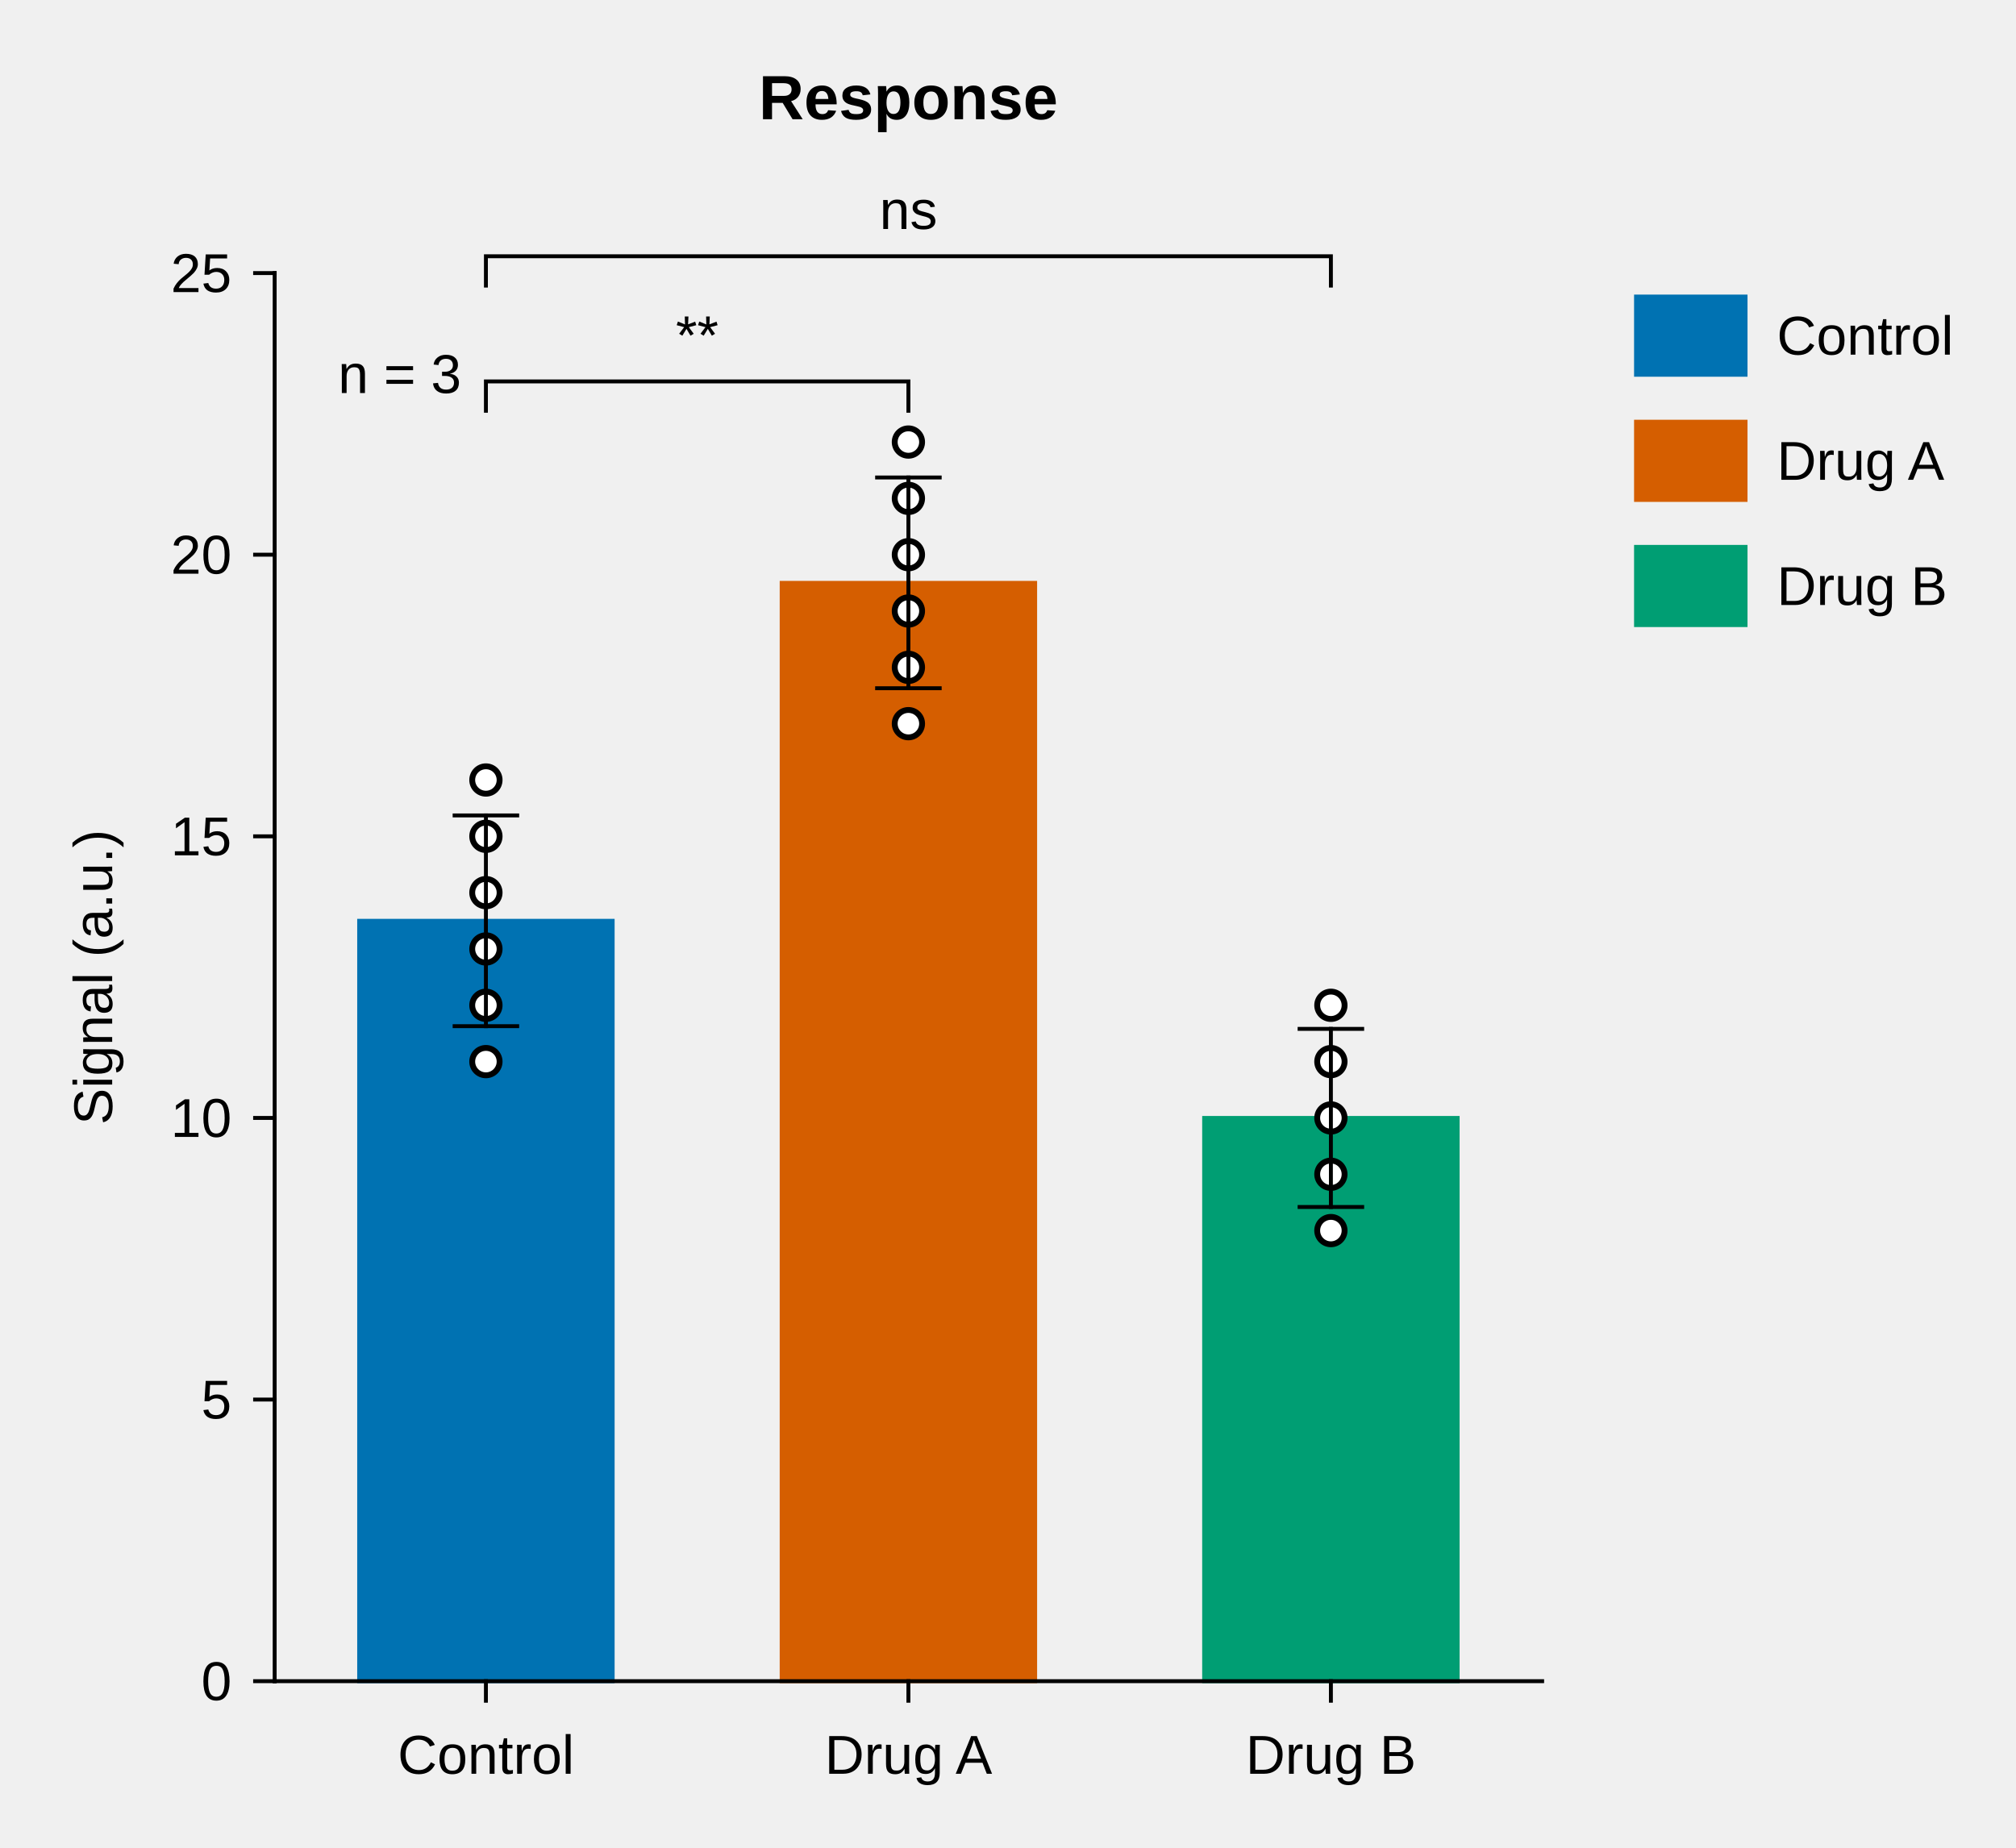
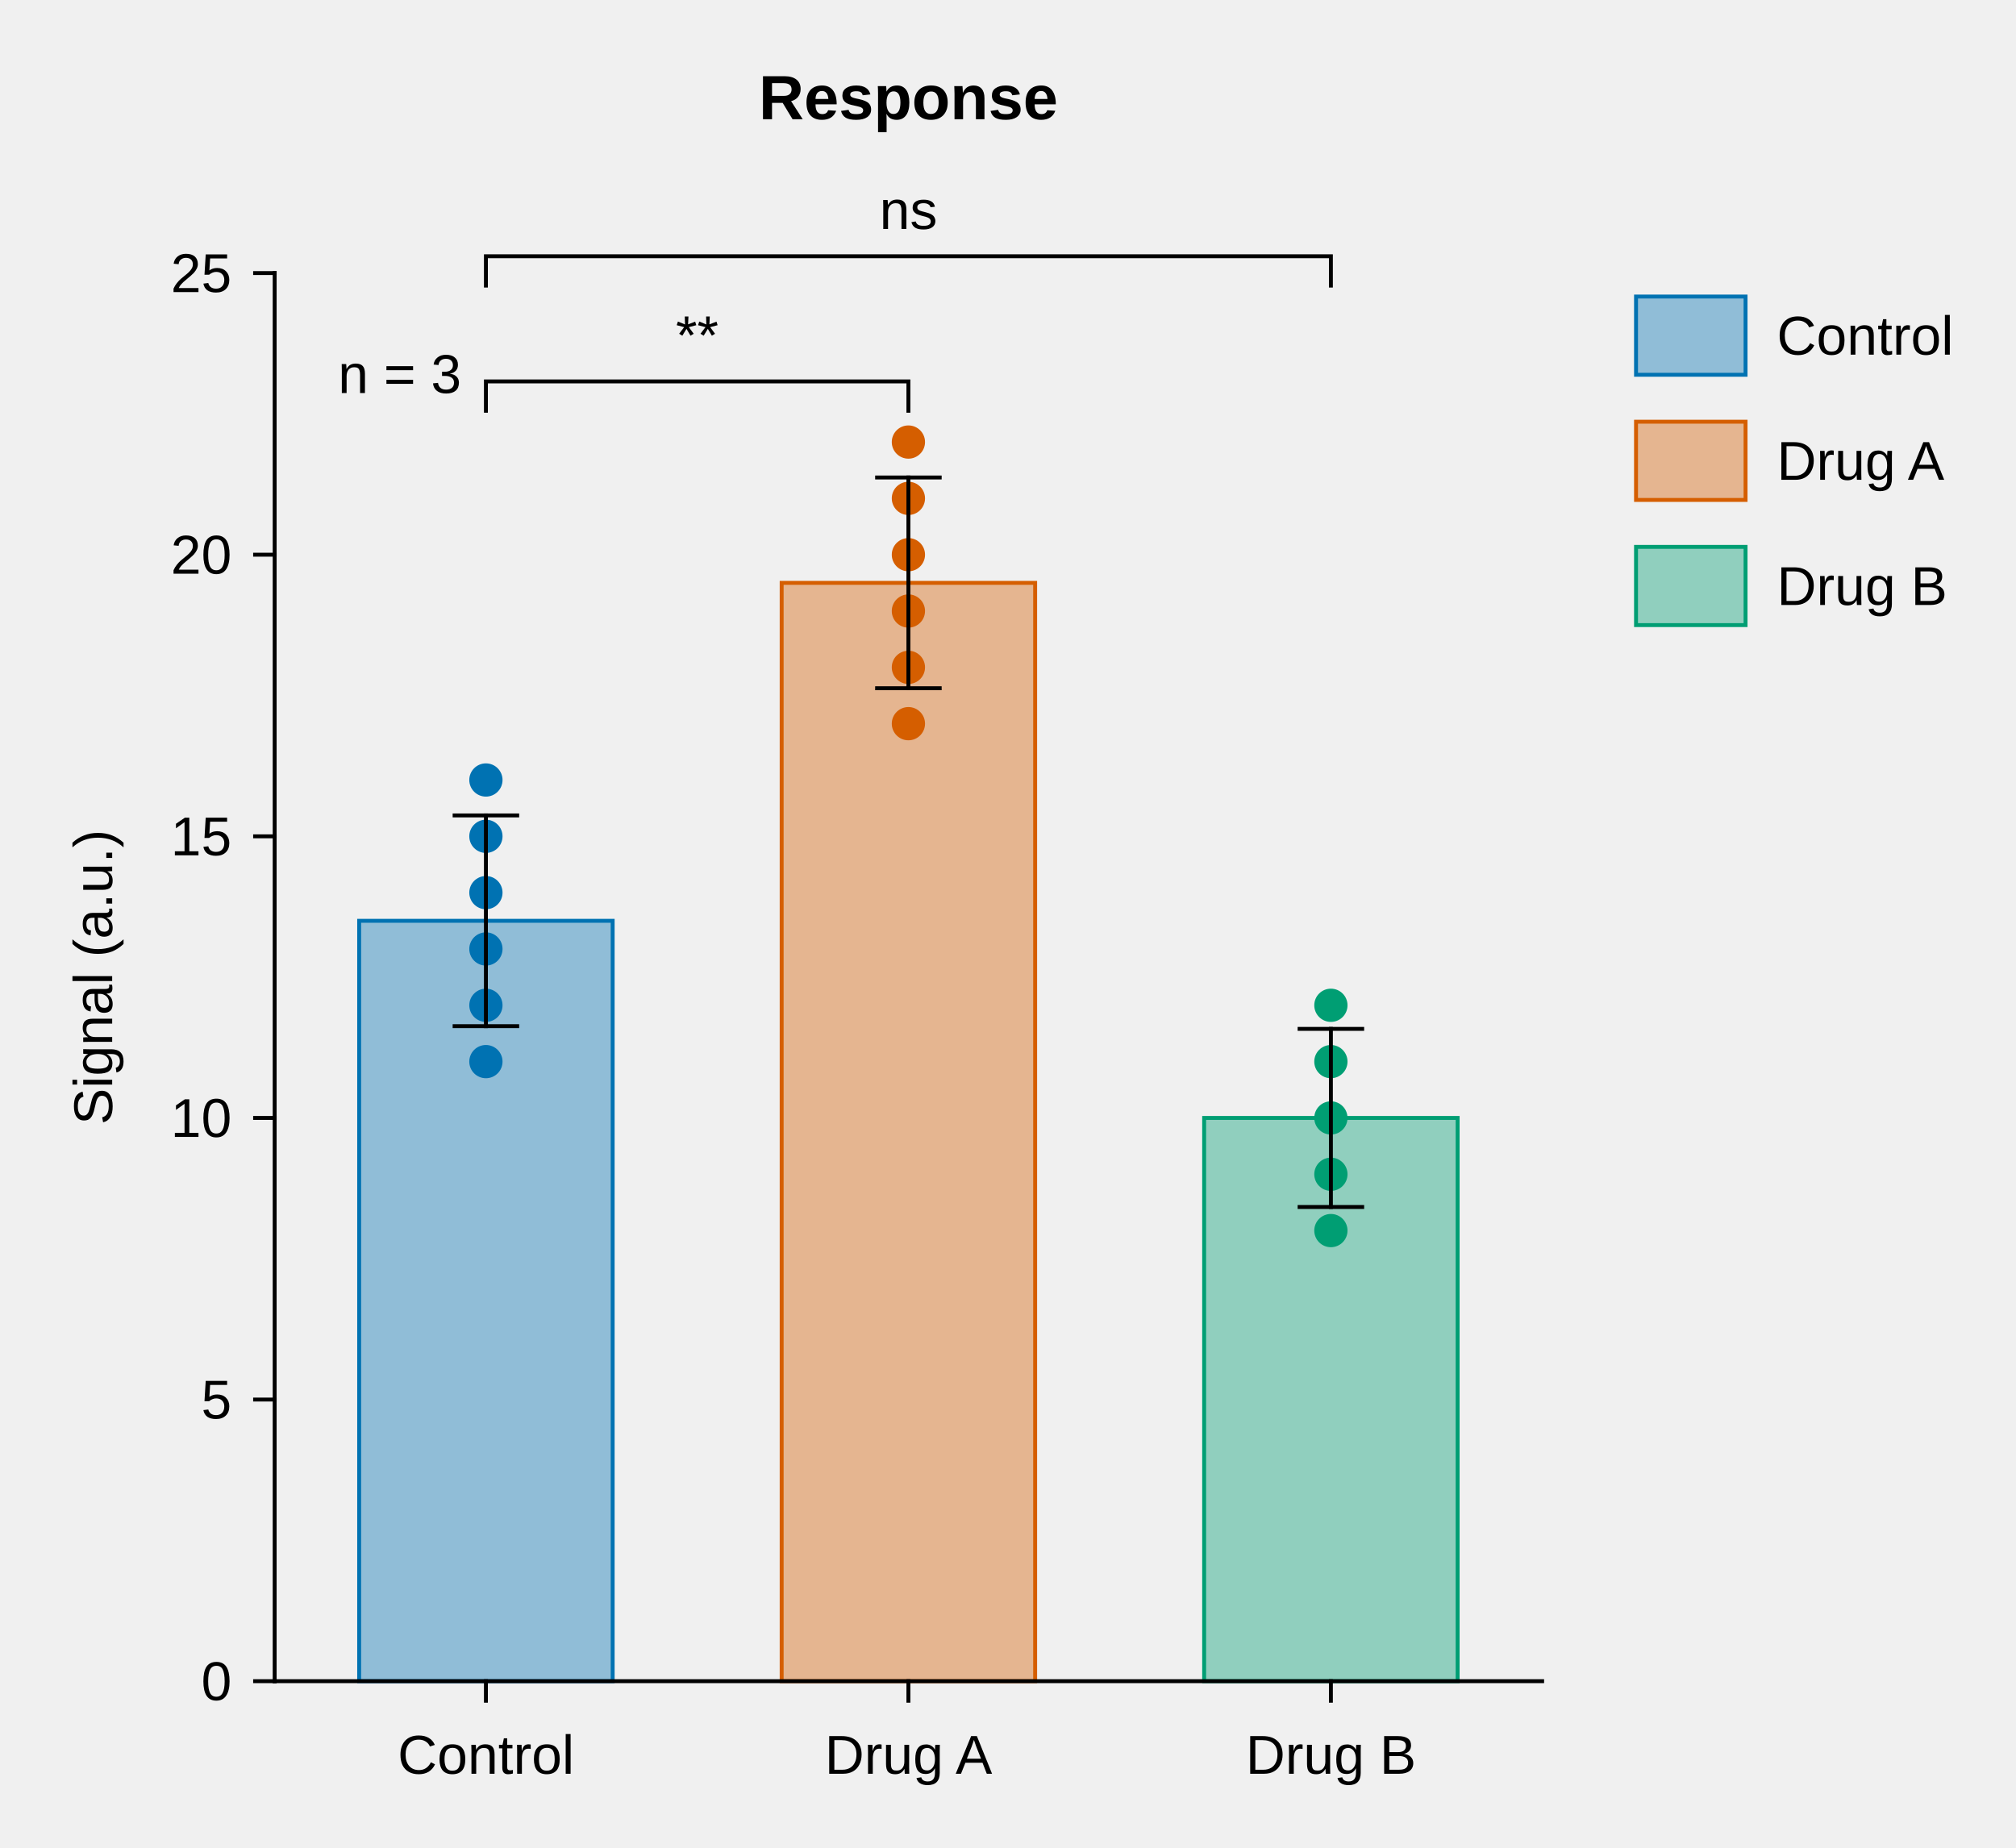
<svg xmlns="http://www.w3.org/2000/svg" width="257.672pt" height="236.228pt" viewBox="0 0 257.672 236.228">
  <g data-id="graph">
    <g data-id="title">
      <text fill="#000000" xml:space="preserve">
        <tspan x="96.989" y="15.242" font-family="'PS Liberation Sans', 'Liberation Sans', Arial, Helvetica, sans-serif" font-size="8" font-weight="bold">Response</tspan>
      </text>
    </g>
    <g data-id="series">
      <g data-id="layer/bars">
        <g data-id="series/a/bar">
-           <rect x="45.906" y="117.708" width="32.4" height="97.2" fill="#0072b2" stroke="#0072b2" stroke-width="0.5" />
+           <rect x="45.906" y="117.708" width="32.4" height="97.2" fill="#0072b2" fill-opacity="0.4" stroke="#0072b2" stroke-width="0.5" />
        </g>
        <g data-id="series/b/bar">
-           <rect x="99.906" y="74.508" width="32.4" height="140.4" fill="#d55e00" stroke="#d55e00" stroke-width="0.5" />
+           <rect x="99.906" y="74.508" width="32.4" height="140.4" fill="#d55e00" fill-opacity="0.4" stroke="#d55e00" stroke-width="0.5" />
        </g>
        <g data-id="series/c/bar">
-           <rect x="153.906" y="142.908" width="32.4" height="72" fill="#009e73" stroke="#009e73" stroke-width="0.5" />
+           <rect x="153.906" y="142.908" width="32.4" height="72" fill="#009e73" fill-opacity="0.4" stroke="#009e73" stroke-width="0.5" />
        </g>
      </g>
      <g data-id="layer/points">
        <g data-id="series/a/point/0">
-           <path d="M60.356,128.508a1.75,1.75 0 1,0 3.5,0a1.75,1.75 0 1,0 -3.5,0Z" fill="#ffffff" stroke="#000000" stroke-width="0.75" />
+           <path d="M60.356,128.508a1.75,1.75 0 1,0 3.5,0a1.75,1.75 0 1,0 -3.5,0Z" fill="#0072b2" stroke="#0072b2" stroke-width="0.75" />
        </g>
        <g data-id="series/a/point/1">
-           <path d="M60.356,106.908a1.75,1.75 0 1,0 3.5,0a1.75,1.75 0 1,0 -3.5,0Z" fill="#ffffff" stroke="#000000" stroke-width="0.75" />
+           <path d="M60.356,106.908a1.75,1.75 0 1,0 3.5,0a1.75,1.75 0 1,0 -3.5,0Z" fill="#0072b2" stroke="#0072b2" stroke-width="0.75" />
        </g>
        <g data-id="series/a/point/2">
-           <path d="M60.356,135.708a1.75,1.75 0 1,0 3.5,0a1.75,1.75 0 1,0 -3.5,0Z" fill="#ffffff" stroke="#000000" stroke-width="0.75" />
+           <path d="M60.356,135.708a1.75,1.75 0 1,0 3.5,0a1.75,1.75 0 1,0 -3.5,0Z" fill="#0072b2" stroke="#0072b2" stroke-width="0.75" />
        </g>
        <g data-id="series/a/point/3">
-           <path d="M60.356,114.108a1.75,1.75 0 1,0 3.5,0a1.75,1.75 0 1,0 -3.5,0Z" fill="#ffffff" stroke="#000000" stroke-width="0.75" />
+           <path d="M60.356,114.108a1.75,1.75 0 1,0 3.5,0a1.75,1.75 0 1,0 -3.5,0Z" fill="#0072b2" stroke="#0072b2" stroke-width="0.75" />
        </g>
        <g data-id="series/a/point/4">
-           <path d="M60.356,121.308a1.75,1.75 0 1,0 3.5,0a1.75,1.75 0 1,0 -3.5,0Z" fill="#ffffff" stroke="#000000" stroke-width="0.75" />
+           <path d="M60.356,121.308a1.75,1.75 0 1,0 3.5,0a1.75,1.75 0 1,0 -3.5,0Z" fill="#0072b2" stroke="#0072b2" stroke-width="0.75" />
        </g>
        <g data-id="series/a/point/5">
-           <path d="M60.356,99.708a1.75,1.75 0 1,0 3.5,0a1.75,1.75 0 1,0 -3.5,0Z" fill="#ffffff" stroke="#000000" stroke-width="0.75" />
+           <path d="M60.356,99.708a1.75,1.75 0 1,0 3.5,0a1.75,1.75 0 1,0 -3.5,0Z" fill="#0072b2" stroke="#0072b2" stroke-width="0.75" />
        </g>
        <g data-id="series/b/point/0">
-           <path d="M114.356,85.308a1.75,1.75 0 1,0 3.5,0a1.75,1.75 0 1,0 -3.5,0Z" fill="#ffffff" stroke="#000000" stroke-width="0.75" />
+           <path d="M114.356,85.308a1.75,1.75 0 1,0 3.5,0a1.75,1.75 0 1,0 -3.5,0Z" fill="#d55e00" stroke="#d55e00" stroke-width="0.75" />
        </g>
        <g data-id="series/b/point/1">
-           <path d="M114.356,63.708a1.75,1.75 0 1,0 3.5,0a1.75,1.75 0 1,0 -3.5,0Z" fill="#ffffff" stroke="#000000" stroke-width="0.75" />
+           <path d="M114.356,63.708a1.75,1.75 0 1,0 3.5,0a1.75,1.75 0 1,0 -3.5,0Z" fill="#d55e00" stroke="#d55e00" stroke-width="0.75" />
        </g>
        <g data-id="series/b/point/2">
-           <path d="M114.356,92.508a1.75,1.75 0 1,0 3.5,0a1.75,1.75 0 1,0 -3.5,0Z" fill="#ffffff" stroke="#000000" stroke-width="0.75" />
+           <path d="M114.356,92.508a1.75,1.75 0 1,0 3.5,0a1.75,1.75 0 1,0 -3.5,0Z" fill="#d55e00" stroke="#d55e00" stroke-width="0.75" />
        </g>
        <g data-id="series/b/point/3">
-           <path d="M114.356,56.508a1.75,1.75 0 1,0 3.5,0a1.75,1.75 0 1,0 -3.5,0Z" fill="#ffffff" stroke="#000000" stroke-width="0.75" />
+           <path d="M114.356,56.508a1.75,1.75 0 1,0 3.5,0a1.75,1.75 0 1,0 -3.5,0Z" fill="#d55e00" stroke="#d55e00" stroke-width="0.75" />
        </g>
        <g data-id="series/b/point/4">
-           <path d="M114.356,70.908a1.75,1.75 0 1,0 3.5,0a1.75,1.75 0 1,0 -3.5,0Z" fill="#ffffff" stroke="#000000" stroke-width="0.75" />
+           <path d="M114.356,70.908a1.75,1.75 0 1,0 3.5,0a1.75,1.75 0 1,0 -3.5,0Z" fill="#d55e00" stroke="#d55e00" stroke-width="0.75" />
        </g>
        <g data-id="series/b/point/5">
-           <path d="M114.356,78.108a1.75,1.75 0 1,0 3.5,0a1.75,1.75 0 1,0 -3.5,0Z" fill="#ffffff" stroke="#000000" stroke-width="0.75" />
+           <path d="M114.356,78.108a1.75,1.75 0 1,0 3.5,0a1.75,1.75 0 1,0 -3.5,0Z" fill="#d55e00" stroke="#d55e00" stroke-width="0.75" />
        </g>
        <g data-id="series/c/point/0">
-           <path d="M168.356,150.108a1.75,1.75 0 1,0 3.5,0a1.75,1.75 0 1,0 -3.5,0Z" fill="#ffffff" stroke="#000000" stroke-width="0.75" />
+           <path d="M168.356,150.108a1.75,1.75 0 1,0 3.5,0a1.75,1.75 0 1,0 -3.5,0Z" fill="#009e73" stroke="#009e73" stroke-width="0.75" />
        </g>
        <g data-id="series/c/point/1">
-           <path d="M168.356,135.708a1.75,1.75 0 1,0 3.5,0a1.75,1.75 0 1,0 -3.5,0Z" fill="#ffffff" stroke="#000000" stroke-width="0.75" />
+           <path d="M168.356,135.708a1.75,1.75 0 1,0 3.5,0a1.75,1.75 0 1,0 -3.5,0Z" fill="#009e73" stroke="#009e73" stroke-width="0.75" />
        </g>
        <g data-id="series/c/point/2">
-           <path d="M168.356,142.908a1.75,1.75 0 1,0 3.5,0a1.75,1.75 0 1,0 -3.5,0Z" fill="#ffffff" stroke="#000000" stroke-width="0.75" />
+           <path d="M168.356,142.908a1.75,1.75 0 1,0 3.5,0a1.75,1.75 0 1,0 -3.5,0Z" fill="#009e73" stroke="#009e73" stroke-width="0.75" />
        </g>
        <g data-id="series/c/point/3">
-           <path d="M168.356,157.308a1.75,1.75 0 1,0 3.5,0a1.75,1.75 0 1,0 -3.5,0Z" fill="#ffffff" stroke="#000000" stroke-width="0.75" />
+           <path d="M168.356,157.308a1.75,1.75 0 1,0 3.5,0a1.75,1.75 0 1,0 -3.5,0Z" fill="#009e73" stroke="#009e73" stroke-width="0.75" />
        </g>
        <g data-id="series/c/point/4">
-           <path d="M168.356,128.508a1.75,1.75 0 1,0 3.5,0a1.75,1.75 0 1,0 -3.5,0Z" fill="#ffffff" stroke="#000000" stroke-width="0.75" />
+           <path d="M168.356,128.508a1.75,1.75 0 1,0 3.5,0a1.75,1.75 0 1,0 -3.5,0Z" fill="#009e73" stroke="#009e73" stroke-width="0.75" />
        </g>
      </g>
      <g data-id="layer/error">
        <g data-id="series/a/error">
          <g data-id="series/a/error/0">
            <line x1="62.106" y1="104.238" x2="62.106" y2="131.178" stroke="#000000" stroke-width="0.5" stroke-linecap="square" />
          </g>
          <g data-id="series/a/error/1">
            <line x1="58.106" y1="104.238" x2="66.106" y2="104.238" stroke="#000000" stroke-width="0.5" stroke-linecap="square" />
          </g>
          <g data-id="series/a/error/2">
            <line x1="58.106" y1="131.178" x2="66.106" y2="131.178" stroke="#000000" stroke-width="0.5" stroke-linecap="square" />
          </g>
        </g>
        <g data-id="series/b/error">
          <g data-id="series/b/error/0">
            <line x1="116.106" y1="61.038" x2="116.106" y2="87.978" stroke="#000000" stroke-width="0.5" stroke-linecap="square" />
          </g>
          <g data-id="series/b/error/1">
            <line x1="112.106" y1="61.038" x2="120.106" y2="61.038" stroke="#000000" stroke-width="0.5" stroke-linecap="square" />
          </g>
          <g data-id="series/b/error/2">
            <line x1="112.106" y1="87.978" x2="120.106" y2="87.978" stroke="#000000" stroke-width="0.5" stroke-linecap="square" />
          </g>
        </g>
        <g data-id="series/c/error">
          <g data-id="series/c/error/0">
            <line x1="170.106" y1="131.524" x2="170.106" y2="154.292" stroke="#000000" stroke-width="0.5" stroke-linecap="square" />
          </g>
          <g data-id="series/c/error/1">
            <line x1="166.106" y1="131.524" x2="174.106" y2="131.524" stroke="#000000" stroke-width="0.5" stroke-linecap="square" />
          </g>
          <g data-id="series/c/error/2">
            <line x1="166.106" y1="154.292" x2="174.106" y2="154.292" stroke="#000000" stroke-width="0.5" stroke-linecap="square" />
          </g>
        </g>
      </g>
    </g>
    <g data-id="axis/y">
      <g data-id="axis/y/line">
        <line x1="35.106" y1="214.908" x2="35.106" y2="34.908" stroke="#000000" stroke-width="0.5" stroke-linecap="square" />
      </g>
      <g data-id="axis/y/tick/0">
        <line x1="35.106" y1="214.908" x2="32.606" y2="214.908" stroke="#000000" stroke-width="0.5" stroke-linecap="square" />
      </g>
      <g data-id="axis/y/tickLabel/0">
        <text fill="#000000" xml:space="preserve">
          <tspan x="25.713" y="217.335" font-family="'PS Liberation Sans', 'Liberation Sans', Arial, Helvetica, sans-serif" font-size="7">0</tspan>
        </text>
      </g>
      <g data-id="axis/y/tick/1">
        <line x1="35.106" y1="178.908" x2="32.606" y2="178.908" stroke="#000000" stroke-width="0.5" stroke-linecap="square" />
      </g>
      <g data-id="axis/y/tickLabel/1">
        <text fill="#000000" xml:space="preserve">
          <tspan x="25.713" y="181.335" font-family="'PS Liberation Sans', 'Liberation Sans', Arial, Helvetica, sans-serif" font-size="7">5</tspan>
        </text>
      </g>
      <g data-id="axis/y/tick/2">
        <line x1="35.106" y1="142.908" x2="32.606" y2="142.908" stroke="#000000" stroke-width="0.5" stroke-linecap="square" />
      </g>
      <g data-id="axis/y/tickLabel/2">
        <text fill="#000000" xml:space="preserve">
          <tspan x="21.82" y="145.335" font-family="'PS Liberation Sans', 'Liberation Sans', Arial, Helvetica, sans-serif" font-size="7">10</tspan>
        </text>
      </g>
      <g data-id="axis/y/tick/3">
        <line x1="35.106" y1="106.908" x2="32.606" y2="106.908" stroke="#000000" stroke-width="0.5" stroke-linecap="square" />
      </g>
      <g data-id="axis/y/tickLabel/3">
        <text fill="#000000" xml:space="preserve">
          <tspan x="21.82" y="109.335" font-family="'PS Liberation Sans', 'Liberation Sans', Arial, Helvetica, sans-serif" font-size="7">15</tspan>
        </text>
      </g>
      <g data-id="axis/y/tick/4">
        <line x1="35.106" y1="70.908" x2="32.606" y2="70.908" stroke="#000000" stroke-width="0.5" stroke-linecap="square" />
      </g>
      <g data-id="axis/y/tickLabel/4">
        <text fill="#000000" xml:space="preserve">
          <tspan x="21.82" y="73.335" font-family="'PS Liberation Sans', 'Liberation Sans', Arial, Helvetica, sans-serif" font-size="7">20</tspan>
        </text>
      </g>
      <g data-id="axis/y/tick/5">
        <line x1="35.106" y1="34.908" x2="32.606" y2="34.908" stroke="#000000" stroke-width="0.5" stroke-linecap="square" />
      </g>
      <g data-id="axis/y/tickLabel/5">
        <text fill="#000000" xml:space="preserve">
          <tspan x="21.82" y="37.335" font-family="'PS Liberation Sans', 'Liberation Sans', Arial, Helvetica, sans-serif" font-size="7">25</tspan>
        </text>
      </g>
      <g data-id="axis/y/title">
        <text fill="#000000" transform="rotate(-90 11.91 124.908)" xml:space="preserve">
          <tspan x="-6.96" y="127.335" font-family="'PS Liberation Sans', 'Liberation Sans', Arial, Helvetica, sans-serif" font-size="7">Signal (a.u.)</tspan>
        </text>
      </g>
    </g>
    <g data-id="axis/x">
      <g data-id="axis/x/line">
        <line x1="35.106" y1="214.908" x2="197.106" y2="214.908" stroke="#000000" stroke-width="0.5" stroke-linecap="square" />
      </g>
      <g data-id="axis/x/tick/0">
        <line x1="62.106" y1="214.908" x2="62.106" y2="217.408" stroke="#000000" stroke-width="0.5" stroke-linecap="square" />
      </g>
      <g data-id="axis/x/tickLabel/0">
        <text fill="#000000" xml:space="preserve">
          <tspan x="50.824" y="226.745" font-family="'PS Liberation Sans', 'Liberation Sans', Arial, Helvetica, sans-serif" font-size="7">Control</tspan>
        </text>
      </g>
      <g data-id="axis/x/tick/1">
        <line x1="116.106" y1="214.908" x2="116.106" y2="217.408" stroke="#000000" stroke-width="0.5" stroke-linecap="square" />
      </g>
      <g data-id="axis/x/tickLabel/1">
        <text fill="#000000" xml:space="preserve">
          <tspan x="105.406" y="226.745" font-family="'PS Liberation Sans', 'Liberation Sans', Arial, Helvetica, sans-serif" font-size="7">Drug A</tspan>
        </text>
      </g>
      <g data-id="axis/x/tick/2">
        <line x1="170.106" y1="214.908" x2="170.106" y2="217.408" stroke="#000000" stroke-width="0.5" stroke-linecap="square" />
      </g>
      <g data-id="axis/x/tickLabel/2">
        <text fill="#000000" xml:space="preserve">
          <tspan x="159.213" y="226.745" font-family="'PS Liberation Sans', 'Liberation Sans', Arial, Helvetica, sans-serif" font-size="7">Drug B</tspan>
        </text>
      </g>
    </g>
    <g data-id="annotations">
      <g data-id="annotation/b1">
        <g data-id="annotation/b1/line">
          <polyline points="62.106,52.758 62.106,48.758 116.106,48.758 116.106,52.758" fill="none" stroke="#000000" stroke-width="0.5" stroke-linejoin="miter" />
        </g>
        <g data-id="annotation/b1/label">
          <text fill="#000000" xml:space="preserve">
            <tspan x="86.382" y="45.274" font-family="'PS Liberation Sans', 'Liberation Sans', Arial, Helvetica, sans-serif" font-size="7">**</tspan>
          </text>
        </g>
      </g>
      <g data-id="annotation/b2">
        <g data-id="annotation/b2/line">
          <polyline points="62.106,36.758 62.106,32.758 170.106,32.758 170.106,36.758" fill="none" stroke="#000000" stroke-width="0.5" stroke-linejoin="miter" />
        </g>
        <g data-id="annotation/b2/label">
          <text fill="#000000" xml:space="preserve">
            <tspan x="112.41" y="29.274" font-family="'PS Liberation Sans', 'Liberation Sans', Arial, Helvetica, sans-serif" font-size="7">ns</tspan>
          </text>
        </g>
      </g>
      <g data-id="annotation/t1">
        <g data-id="annotation/t1/text">
          <text fill="#000000" xml:space="preserve">
            <tspan x="43.206" y="50.245" font-family="'PS Liberation Sans', 'Liberation Sans', Arial, Helvetica, sans-serif" font-size="7">n = 3</tspan>
          </text>
        </g>
      </g>
    </g>
    <g data-id="legend">
      <g data-id="legend/a">
        <g data-id="legend/a/swatch">
-           <rect x="209.106" y="37.908" width="14" height="10" fill="#0072b2" stroke="#0072b2" stroke-width="0.5" />
+           <rect x="209.106" y="37.908" width="14" height="10" fill="#0072b2" fill-opacity="0.4" stroke="#0072b2" stroke-width="0.5" />
        </g>
        <g data-id="legend/a/label">
          <text fill="#000000" xml:space="preserve">
            <tspan x="227.106" y="45.335" font-family="'PS Liberation Sans', 'Liberation Sans', Arial, Helvetica, sans-serif" font-size="7">Control</tspan>
          </text>
        </g>
      </g>
      <g data-id="legend/b">
        <g data-id="legend/b/swatch">
-           <rect x="209.106" y="53.908" width="14" height="10" fill="#d55e00" stroke="#d55e00" stroke-width="0.5" />
+           <rect x="209.106" y="53.908" width="14" height="10" fill="#d55e00" fill-opacity="0.4" stroke="#d55e00" stroke-width="0.5" />
        </g>
        <g data-id="legend/b/label">
          <text fill="#000000" xml:space="preserve">
            <tspan x="227.106" y="61.335" font-family="'PS Liberation Sans', 'Liberation Sans', Arial, Helvetica, sans-serif" font-size="7">Drug A</tspan>
          </text>
        </g>
      </g>
      <g data-id="legend/c">
        <g data-id="legend/c/swatch">
-           <rect x="209.106" y="69.908" width="14" height="10" fill="#009e73" stroke="#009e73" stroke-width="0.5" />
+           <rect x="209.106" y="69.908" width="14" height="10" fill="#009e73" fill-opacity="0.4" stroke="#009e73" stroke-width="0.5" />
        </g>
        <g data-id="legend/c/label">
          <text fill="#000000" xml:space="preserve">
            <tspan x="227.106" y="77.335" font-family="'PS Liberation Sans', 'Liberation Sans', Arial, Helvetica, sans-serif" font-size="7">Drug B</tspan>
          </text>
        </g>
      </g>
    </g>
  </g>
</svg>
